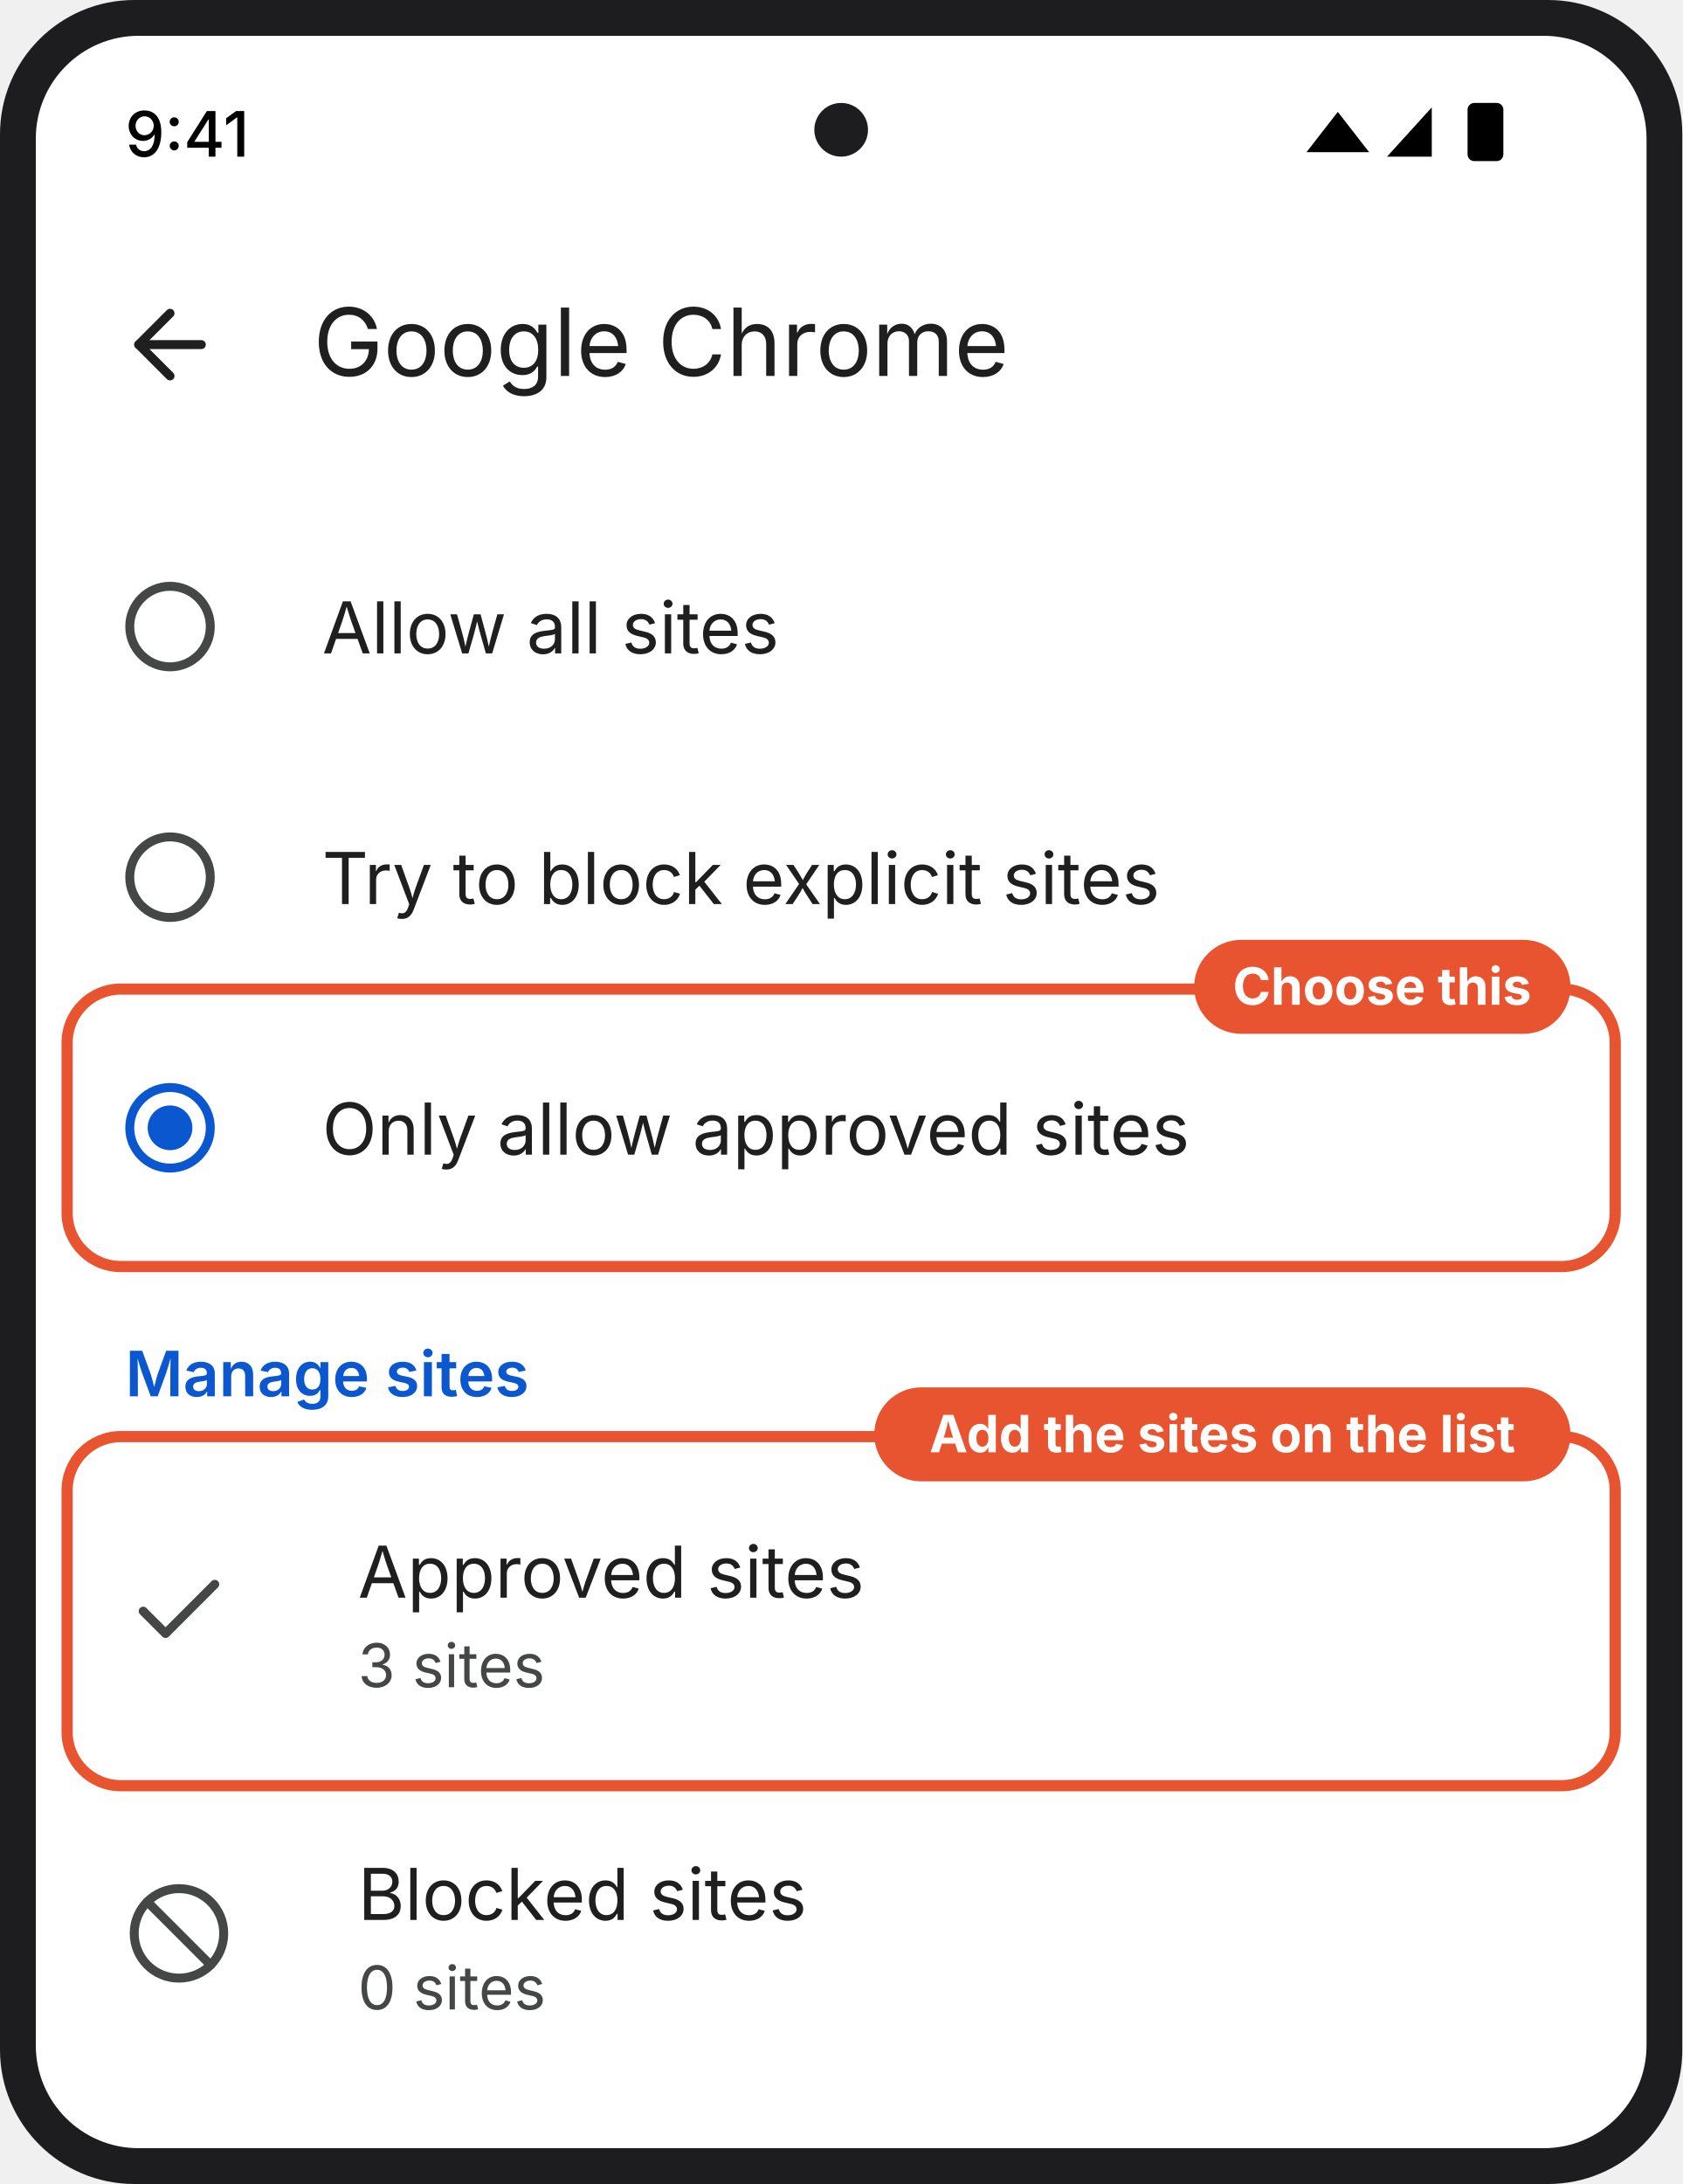
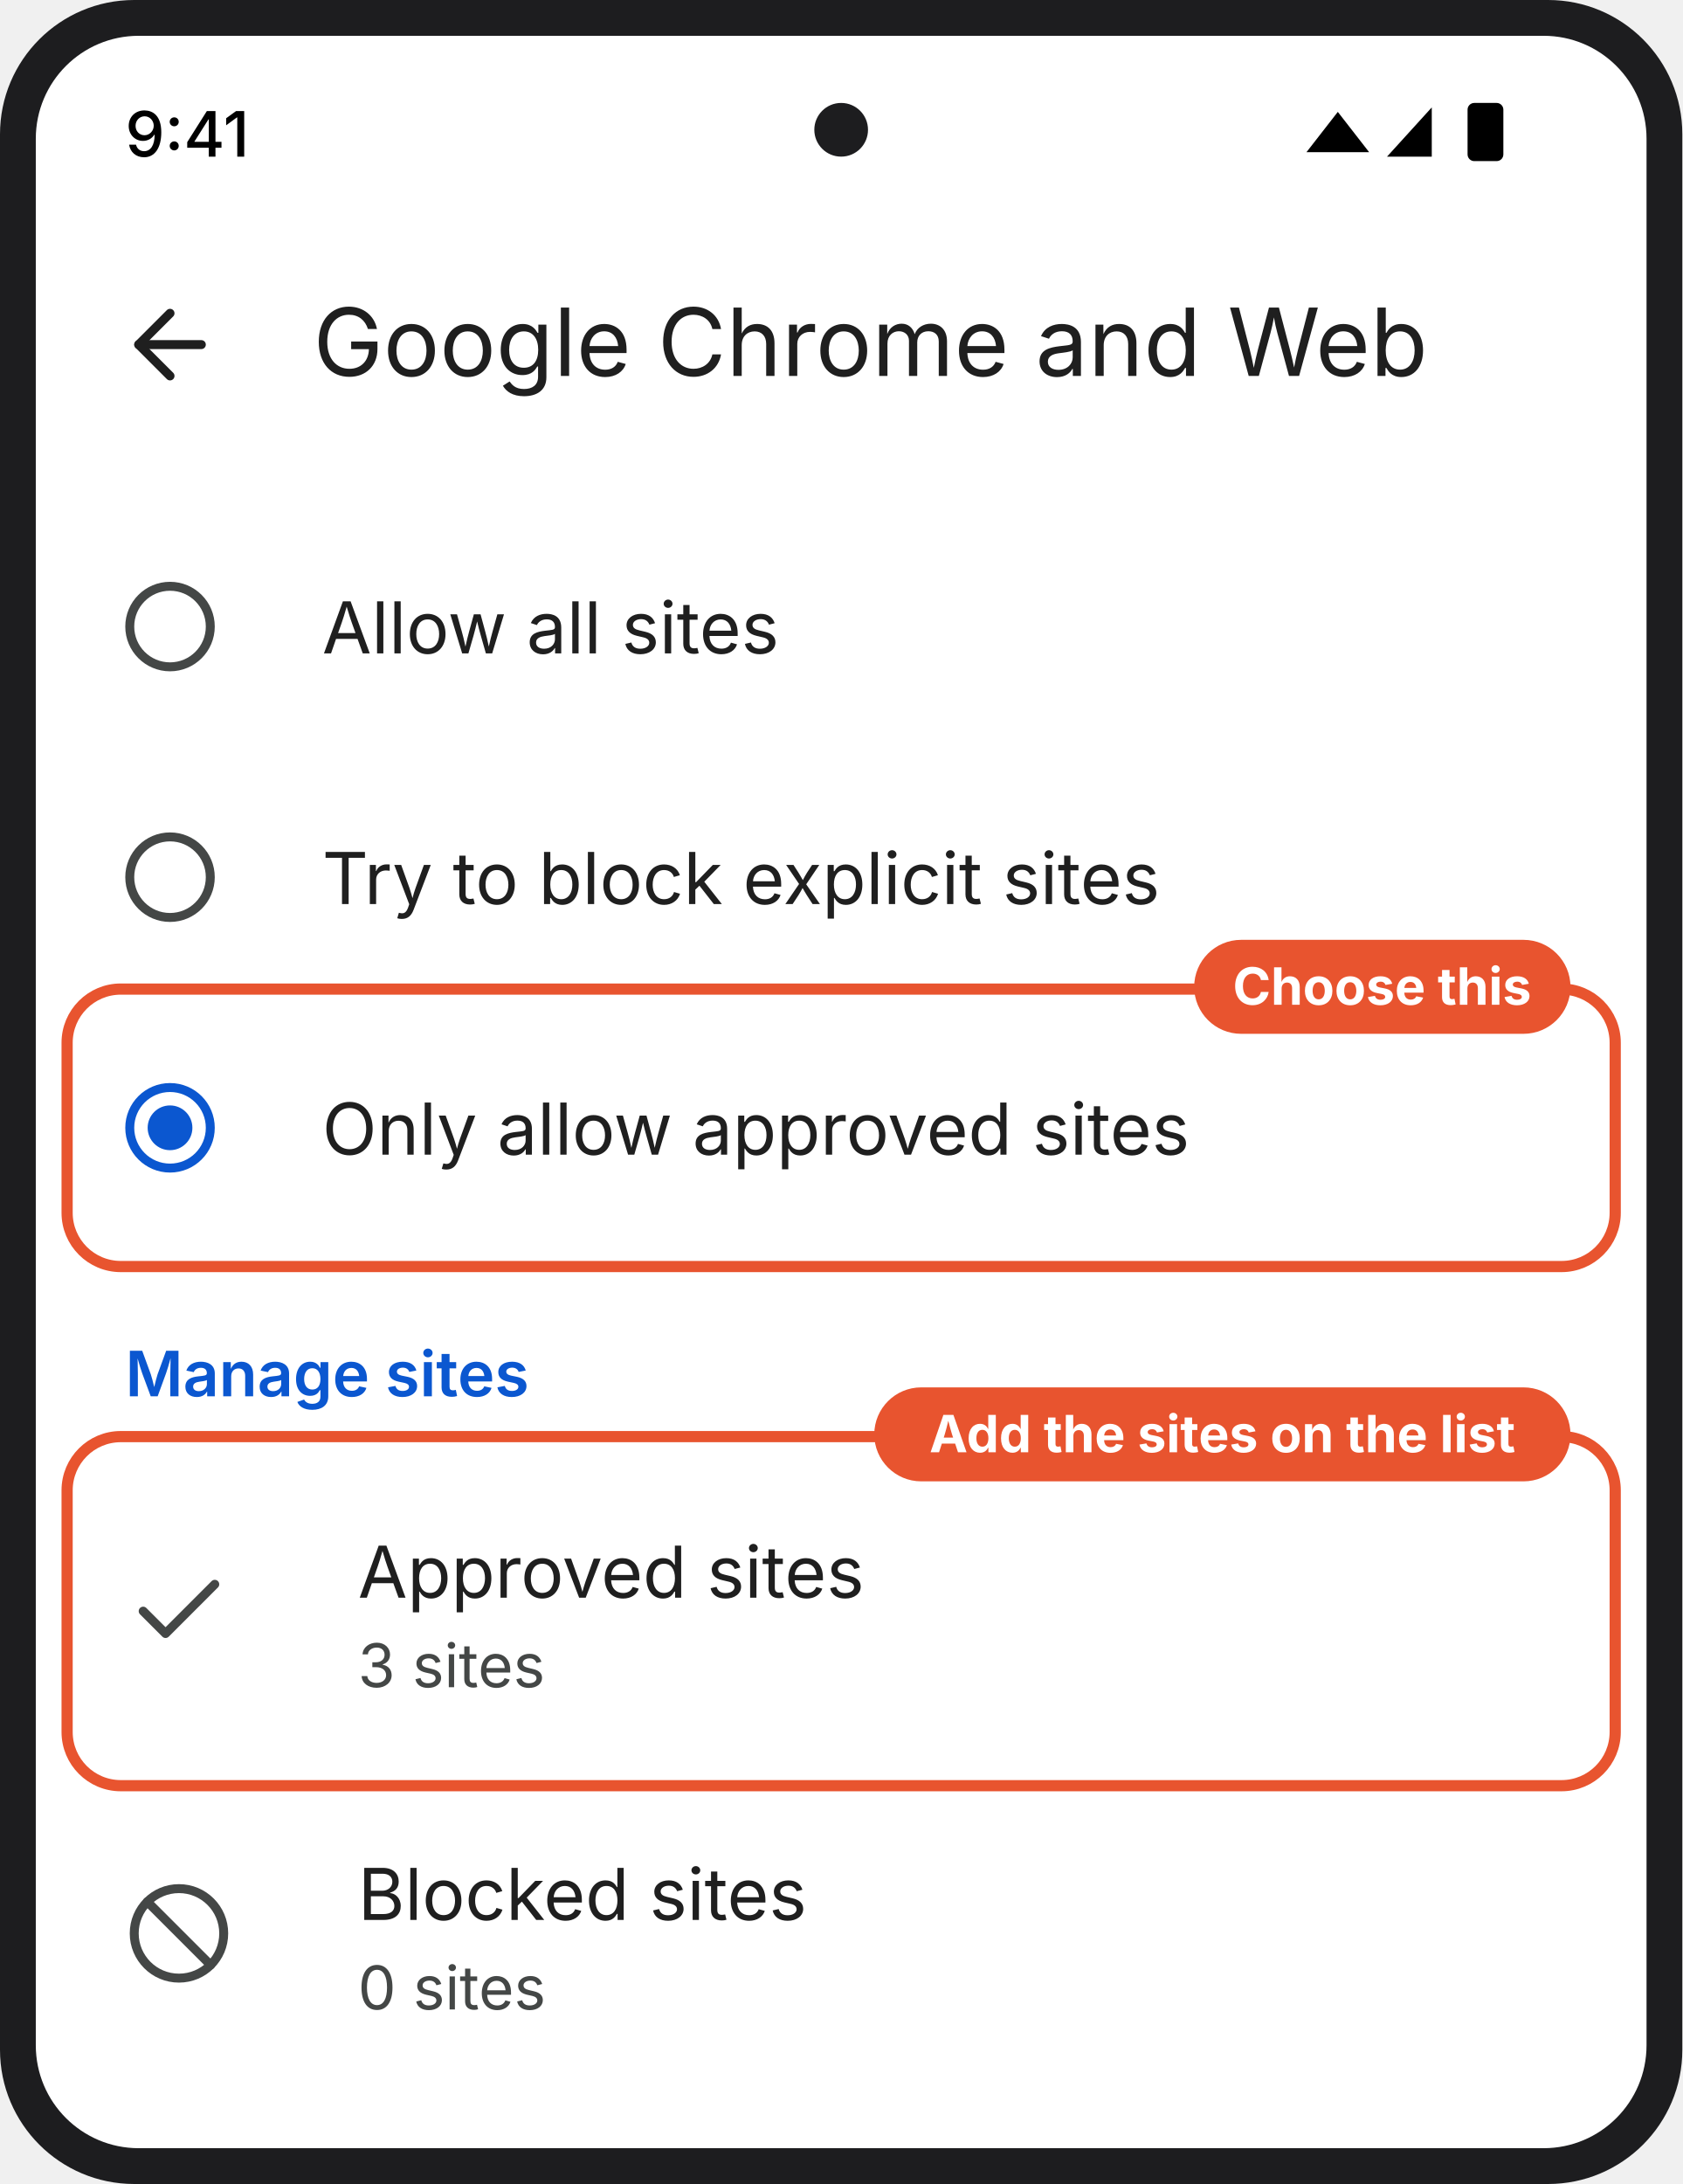
<svg xmlns="http://www.w3.org/2000/svg" viewBox="0 0 376 488" width="376" height="488" role="img">
  <rect x="0" y="0" width="376" height="488" rx="30" fill="#1D1D1F" />
  <defs>
    <clipPath id="fl-chrome-clip">
      <rect x="0" y="0" width="360" height="472" rx="23" />
    </clipPath>
  </defs>
  <g transform="translate(8 8)">
    <g clip-path="url(#fl-chrome-clip)">
      <rect x="0" y="0" width="360" height="472" fill="#FFFFFF" />
      <text x="20" y="27" font-family="Inter" font-size="14" font-weight="500" fill="#000000">9:41</text>
      <circle cx="180" cy="21" r="6" fill="#1D1D1F" />
      <path d="M284 26 l7 -9 7 9 z" fill="#000000" />
      <path d="M302 27 l10 -11 v11 z" fill="#000000" />
      <rect x="320" y="15" width="8" height="13" rx="1.5" fill="#000000" />
      <g transform="translate(18 57) scale(1)" fill="none" stroke="#1F1F1F" stroke-width="2" stroke-linecap="round" stroke-linejoin="round">
        <path d="m12 19-7-7 7-7" />
        <path d="M19 12H5" />
      </g>
-       <text x="62" y="76" font-family="Inter" font-size="21" font-weight="400" fill="#1F1F1F">Google Chrome</text>
+       <text x="62" y="76" font-family="Inter" font-size="21" font-weight="400" fill="#1F1F1F">Google Chrome and Web</text>
      <circle cx="30" cy="132" r="9" fill="none" stroke="#444746" stroke-width="2" />
      <text x="64" y="138" font-family="Inter" font-size="16" font-weight="400" fill="#1F1F1F">Allow all sites</text>
      <circle cx="30" cy="188" r="9" fill="none" stroke="#444746" stroke-width="2" />
      <text x="64" y="194" font-family="Inter" font-size="16" font-weight="400" fill="#1F1F1F">Try to block explicit sites</text>
      <circle cx="30" cy="244" r="9" fill="none" stroke="#0B57D0" stroke-width="2" />
      <circle cx="30" cy="244" r="5" fill="#0B57D0" />
      <text x="64" y="250" font-family="Inter" font-size="16" font-weight="400" fill="#1F1F1F">Only allow approved sites</text>
      <text x="20" y="304" font-family="Inter" font-size="14" font-weight="600" fill="#0B57D0">Manage sites</text>
      <g transform="translate(20 340) scale(1)" fill="none" stroke="#444746" stroke-width="2" stroke-linecap="round" stroke-linejoin="round">
        <path d="M20 6 9 17l-5-5" />
      </g>
      <text x="72" y="349" font-family="Inter" font-size="16" font-weight="400" fill="#1F1F1F">Approved sites</text>
      <text x="72" y="369" font-family="Inter" font-size="13.5" font-weight="400" fill="#444746">3 sites</text>
      <g transform="translate(20 412) scale(1)" fill="none" stroke="#444746" stroke-width="2" stroke-linecap="round" stroke-linejoin="round">
        <circle cx="12" cy="12" r="10" />
        <path d="M4.929 4.929 19.07 19.071" />
      </g>
      <text x="72" y="421" font-family="Inter" font-size="16" font-weight="400" fill="#1F1F1F">Blocked sites</text>
      <text x="72" y="441" font-family="Inter" font-size="13.5" font-weight="400" fill="#444746">0 sites</text>
    </g>
    <rect x="7" y="213" width="346" height="62" rx="12" fill="none" stroke="#E8542F" stroke-width="2.5" />
    <rect x="258.9" y="202" width="84.1" height="21" rx="10.5" fill="#E8542F" />
    <text x="300.9" y="216.5" font-family="Inter" font-size="11.5" font-weight="700" fill="#FFFFFF" text-anchor="middle">Choose this</text>
    <rect x="7" y="313" width="346" height="78" rx="12" fill="none" stroke="#E8542F" stroke-width="2.5" />
    <rect x="187.4" y="302" width="155.6" height="21" rx="10.5" fill="#E8542F" />
    <text x="265.2" y="316.5" font-family="Inter" font-size="11.5" font-weight="700" fill="#FFFFFF" text-anchor="middle">Add the sites on the list</text>
  </g>
</svg>
